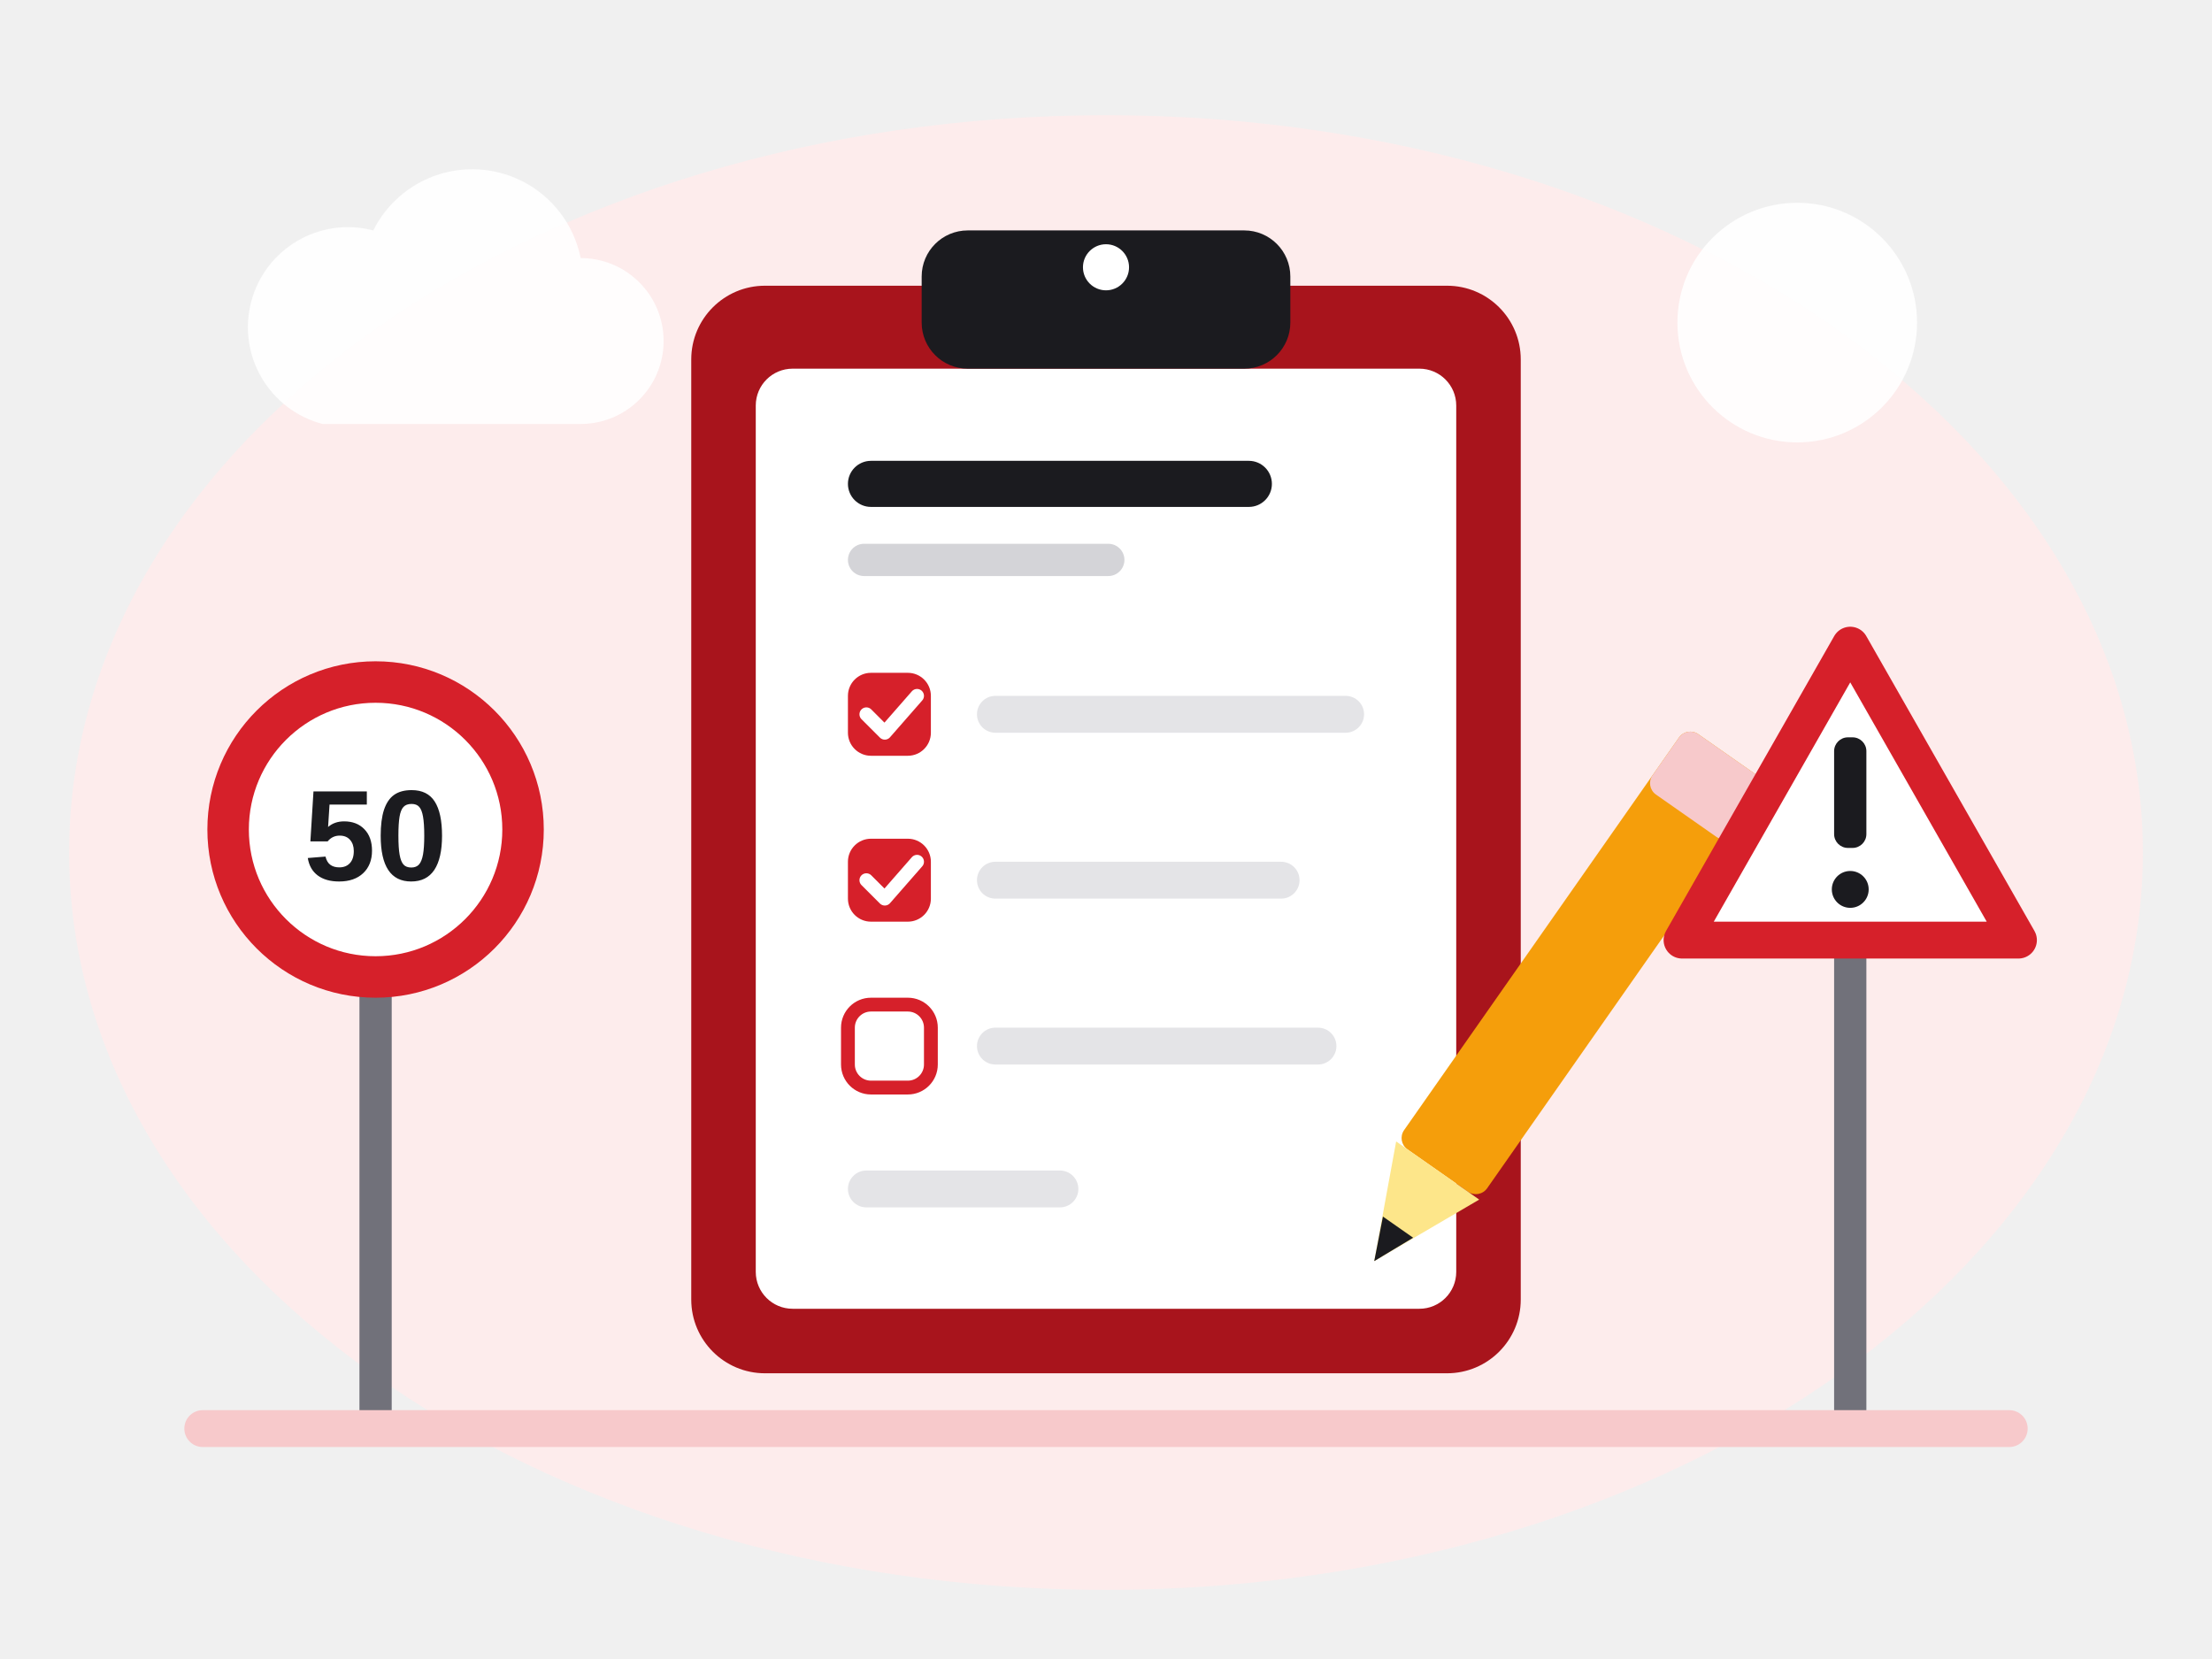
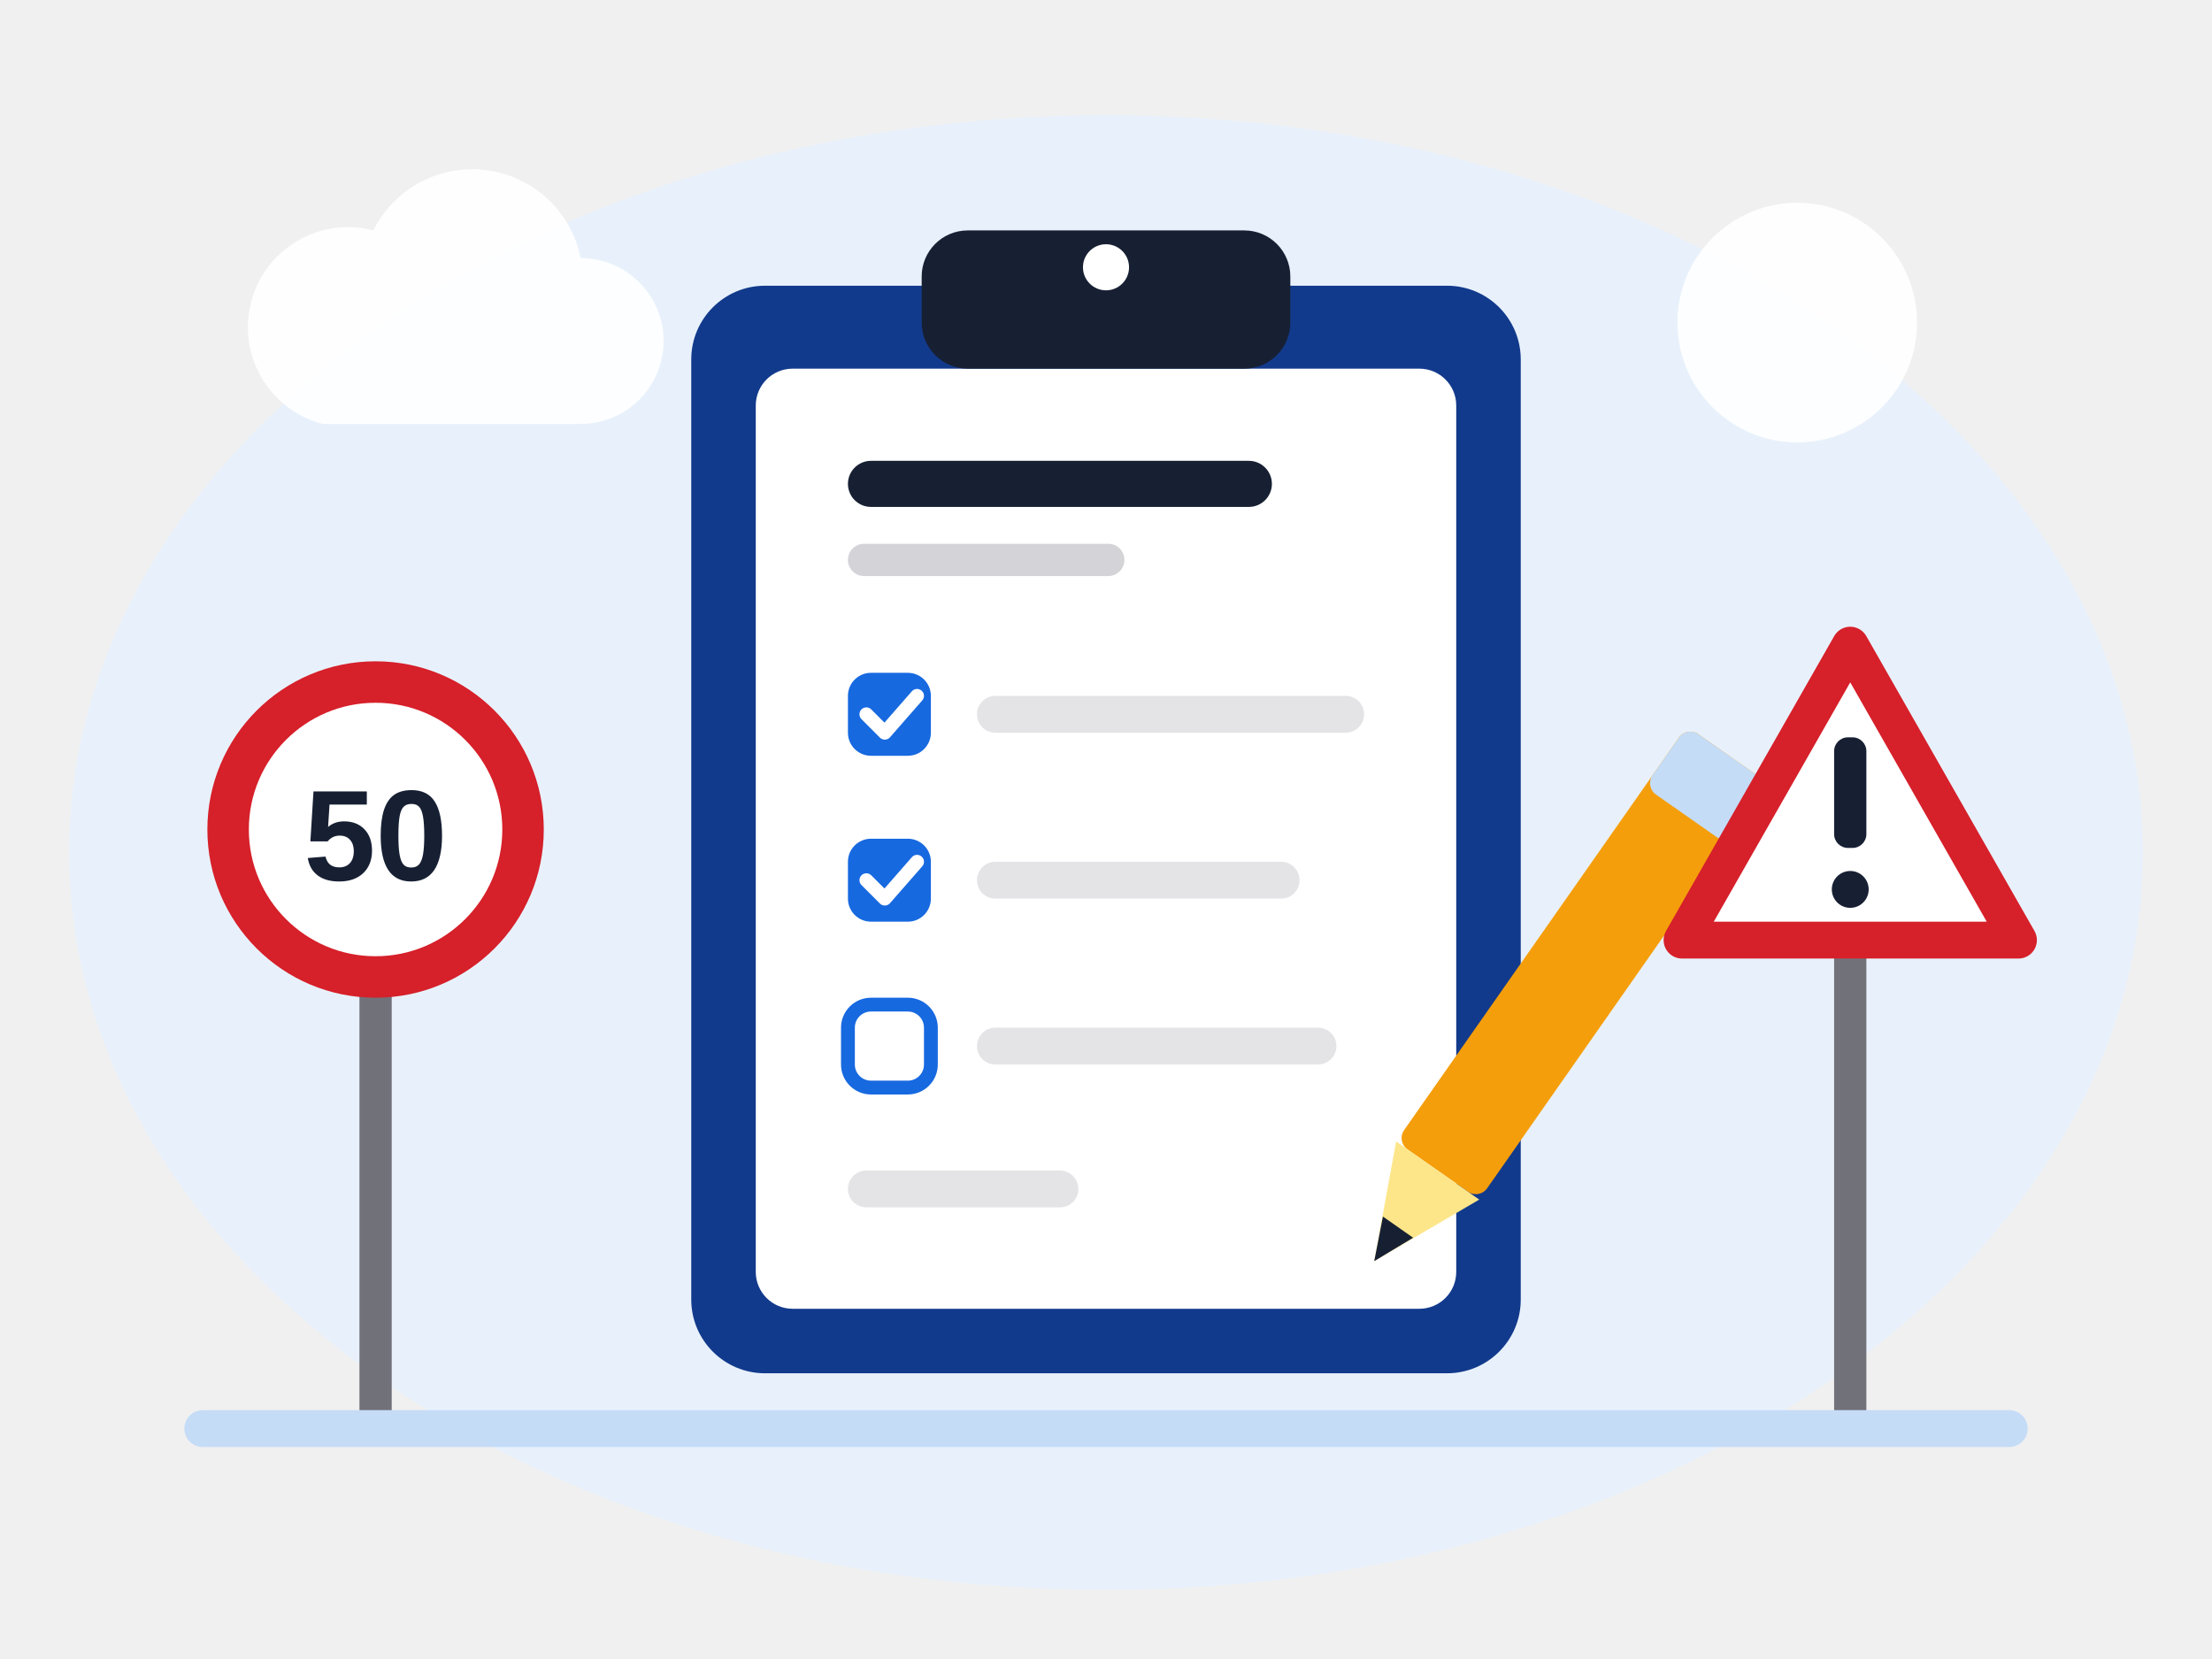
<svg xmlns="http://www.w3.org/2000/svg" viewBox="0 0 480 360" role="img" aria-label="Exam paper on a clipboard next to road signs">
-   <ellipse cx="240" cy="185" rx="225" ry="160" fill="#fdecec" />
+   <ellipse cx="240" cy="185" rx="225" ry="160" fill="#e8f1fb" />
  <circle cx="390" cy="70" r="26" fill="#fff" opacity=".9" />
  <path d="M70 92h56a18 18 0 0 0 0-36 24 24 0 0 0-45-6 21 21 0 0 0-11 42z" fill="#fff" opacity=".9" />
-   <rect x="150" y="62" width="180" height="236" rx="16" fill="#a8141c" />
+   <rect x="150" y="62" width="180" height="236" rx="16" fill="#123a8c" />
  <rect x="164" y="80" width="152" height="204" rx="8" fill="#fff" />
-   <rect x="200" y="50" width="80" height="30" rx="10" fill="#1b1b1f" />
+   <rect x="200" y="50" width="80" height="30" rx="10" fill="#172033" />
  <circle cx="240" cy="58" r="5" fill="#fff" />
-   <rect x="184" y="100" width="92" height="10" rx="5" fill="#1b1b1f" />
+   <rect x="184" y="100" width="92" height="10" rx="5" fill="#172033" />
  <rect x="184" y="118" width="60" height="7" rx="3.5" fill="#d4d4d8" />
  <g>
-     <rect x="184" y="146" width="18" height="18" rx="5" fill="#d6202a" />
+     <rect x="184" y="146" width="18" height="18" rx="5" fill="#1769e0" />
    <path d="M188 155l4 4 7-8" fill="none" stroke="#fff" stroke-width="3" stroke-linecap="round" stroke-linejoin="round" />
    <rect x="212" y="151" width="84" height="8" rx="4" fill="#e4e4e7" />
  </g>
  <g>
-     <rect x="184" y="182" width="18" height="18" rx="5" fill="#d6202a" />
+     <rect x="184" y="182" width="18" height="18" rx="5" fill="#1769e0" />
    <path d="M188 191l4 4 7-8" fill="none" stroke="#fff" stroke-width="3" stroke-linecap="round" stroke-linejoin="round" />
    <rect x="212" y="187" width="70" height="8" rx="4" fill="#e4e4e7" />
  </g>
  <g>
-     <rect x="184" y="218" width="18" height="18" rx="5" fill="none" stroke="#d6202a" stroke-width="3" />
+     <rect x="184" y="218" width="18" height="18" rx="5" fill="none" stroke="#1769e0" stroke-width="3" />
    <rect x="212" y="223" width="78" height="8" rx="4" fill="#e4e4e7" />
  </g>
  <rect x="184" y="254" width="50" height="8" rx="4" fill="#e4e4e7" />
  <g transform="rotate(35 330 230)">
    <rect x="318" y="150" width="22" height="110" rx="3" fill="#f59e0b" />
-     <rect x="318" y="150" width="22" height="16" rx="3" fill="#f7c9cb" />
+     <rect x="318" y="150" width="22" height="16" rx="3" fill="#c5dcf7" />
    <polygon points="318,260 340,260 329,284" fill="#fde68a" />
-     <polygon points="325,275 333,275 329,284" fill="#1b1b1f" />
+     <polygon points="325,275 333,275 329,284" fill="#172033" />
  </g>
  <rect x="78" y="200" width="7" height="110" fill="#71717a" />
  <circle cx="81.5" cy="180" r="32" fill="#fff" stroke="#d6202a" stroke-width="9" />
-   <text x="81.5" y="191" text-anchor="middle" font-family="Arial, Helvetica, sans-serif" font-size="28" font-weight="700" fill="#1b1b1f">50</text>
+   <text x="81.5" y="191" text-anchor="middle" font-family="Arial, Helvetica, sans-serif" font-size="28" font-weight="700" fill="#172033">50</text>
  <rect x="398" y="196" width="7" height="114" fill="#71717a" />
  <polygon points="401.5,140 438,204 365,204" fill="#fff" stroke="#d6202a" stroke-width="8" stroke-linejoin="round" />
-   <rect x="398" y="160" width="7" height="24" rx="3" fill="#1b1b1f" />
-   <circle cx="401.5" cy="193" r="4" fill="#1b1b1f" />
-   <rect x="40" y="306" width="400" height="8" rx="4" fill="#f7c9cb" />
+   <rect x="398" y="160" width="7" height="24" rx="3" fill="#172033" />
+   <circle cx="401.5" cy="193" r="4" fill="#172033" />
+   <rect x="40" y="306" width="400" height="8" rx="4" fill="#c5dcf7" />
</svg>
